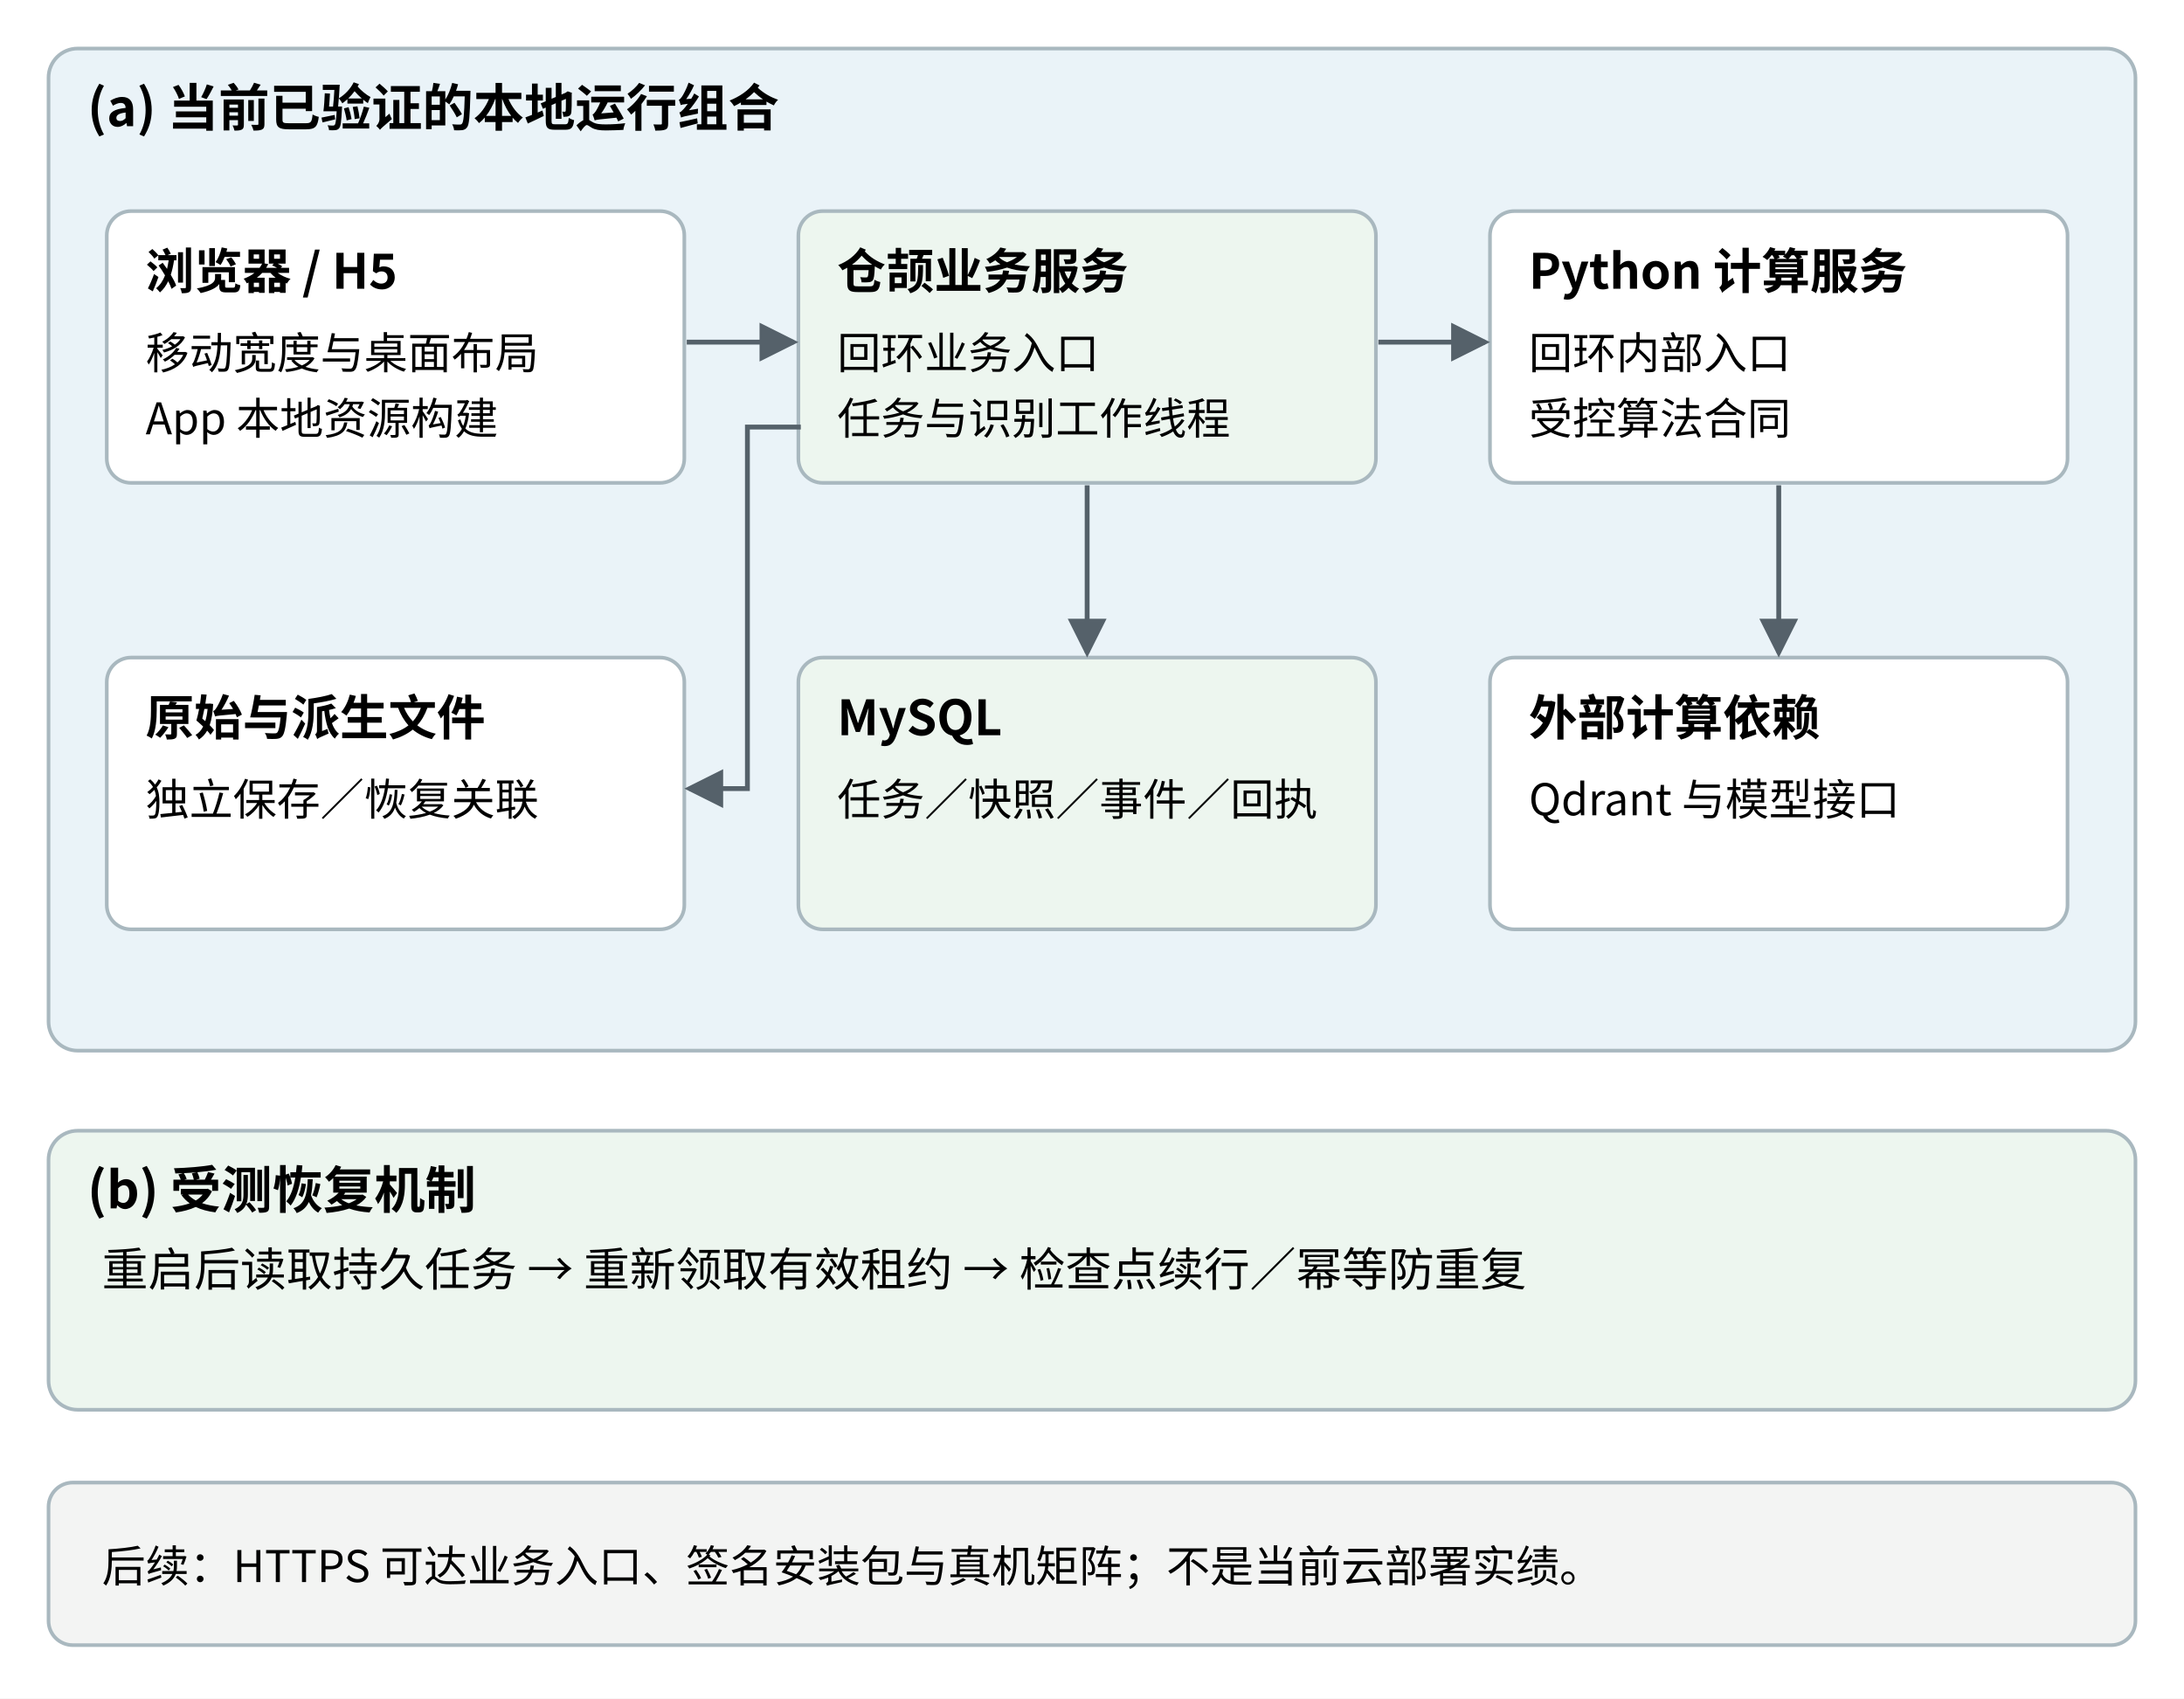
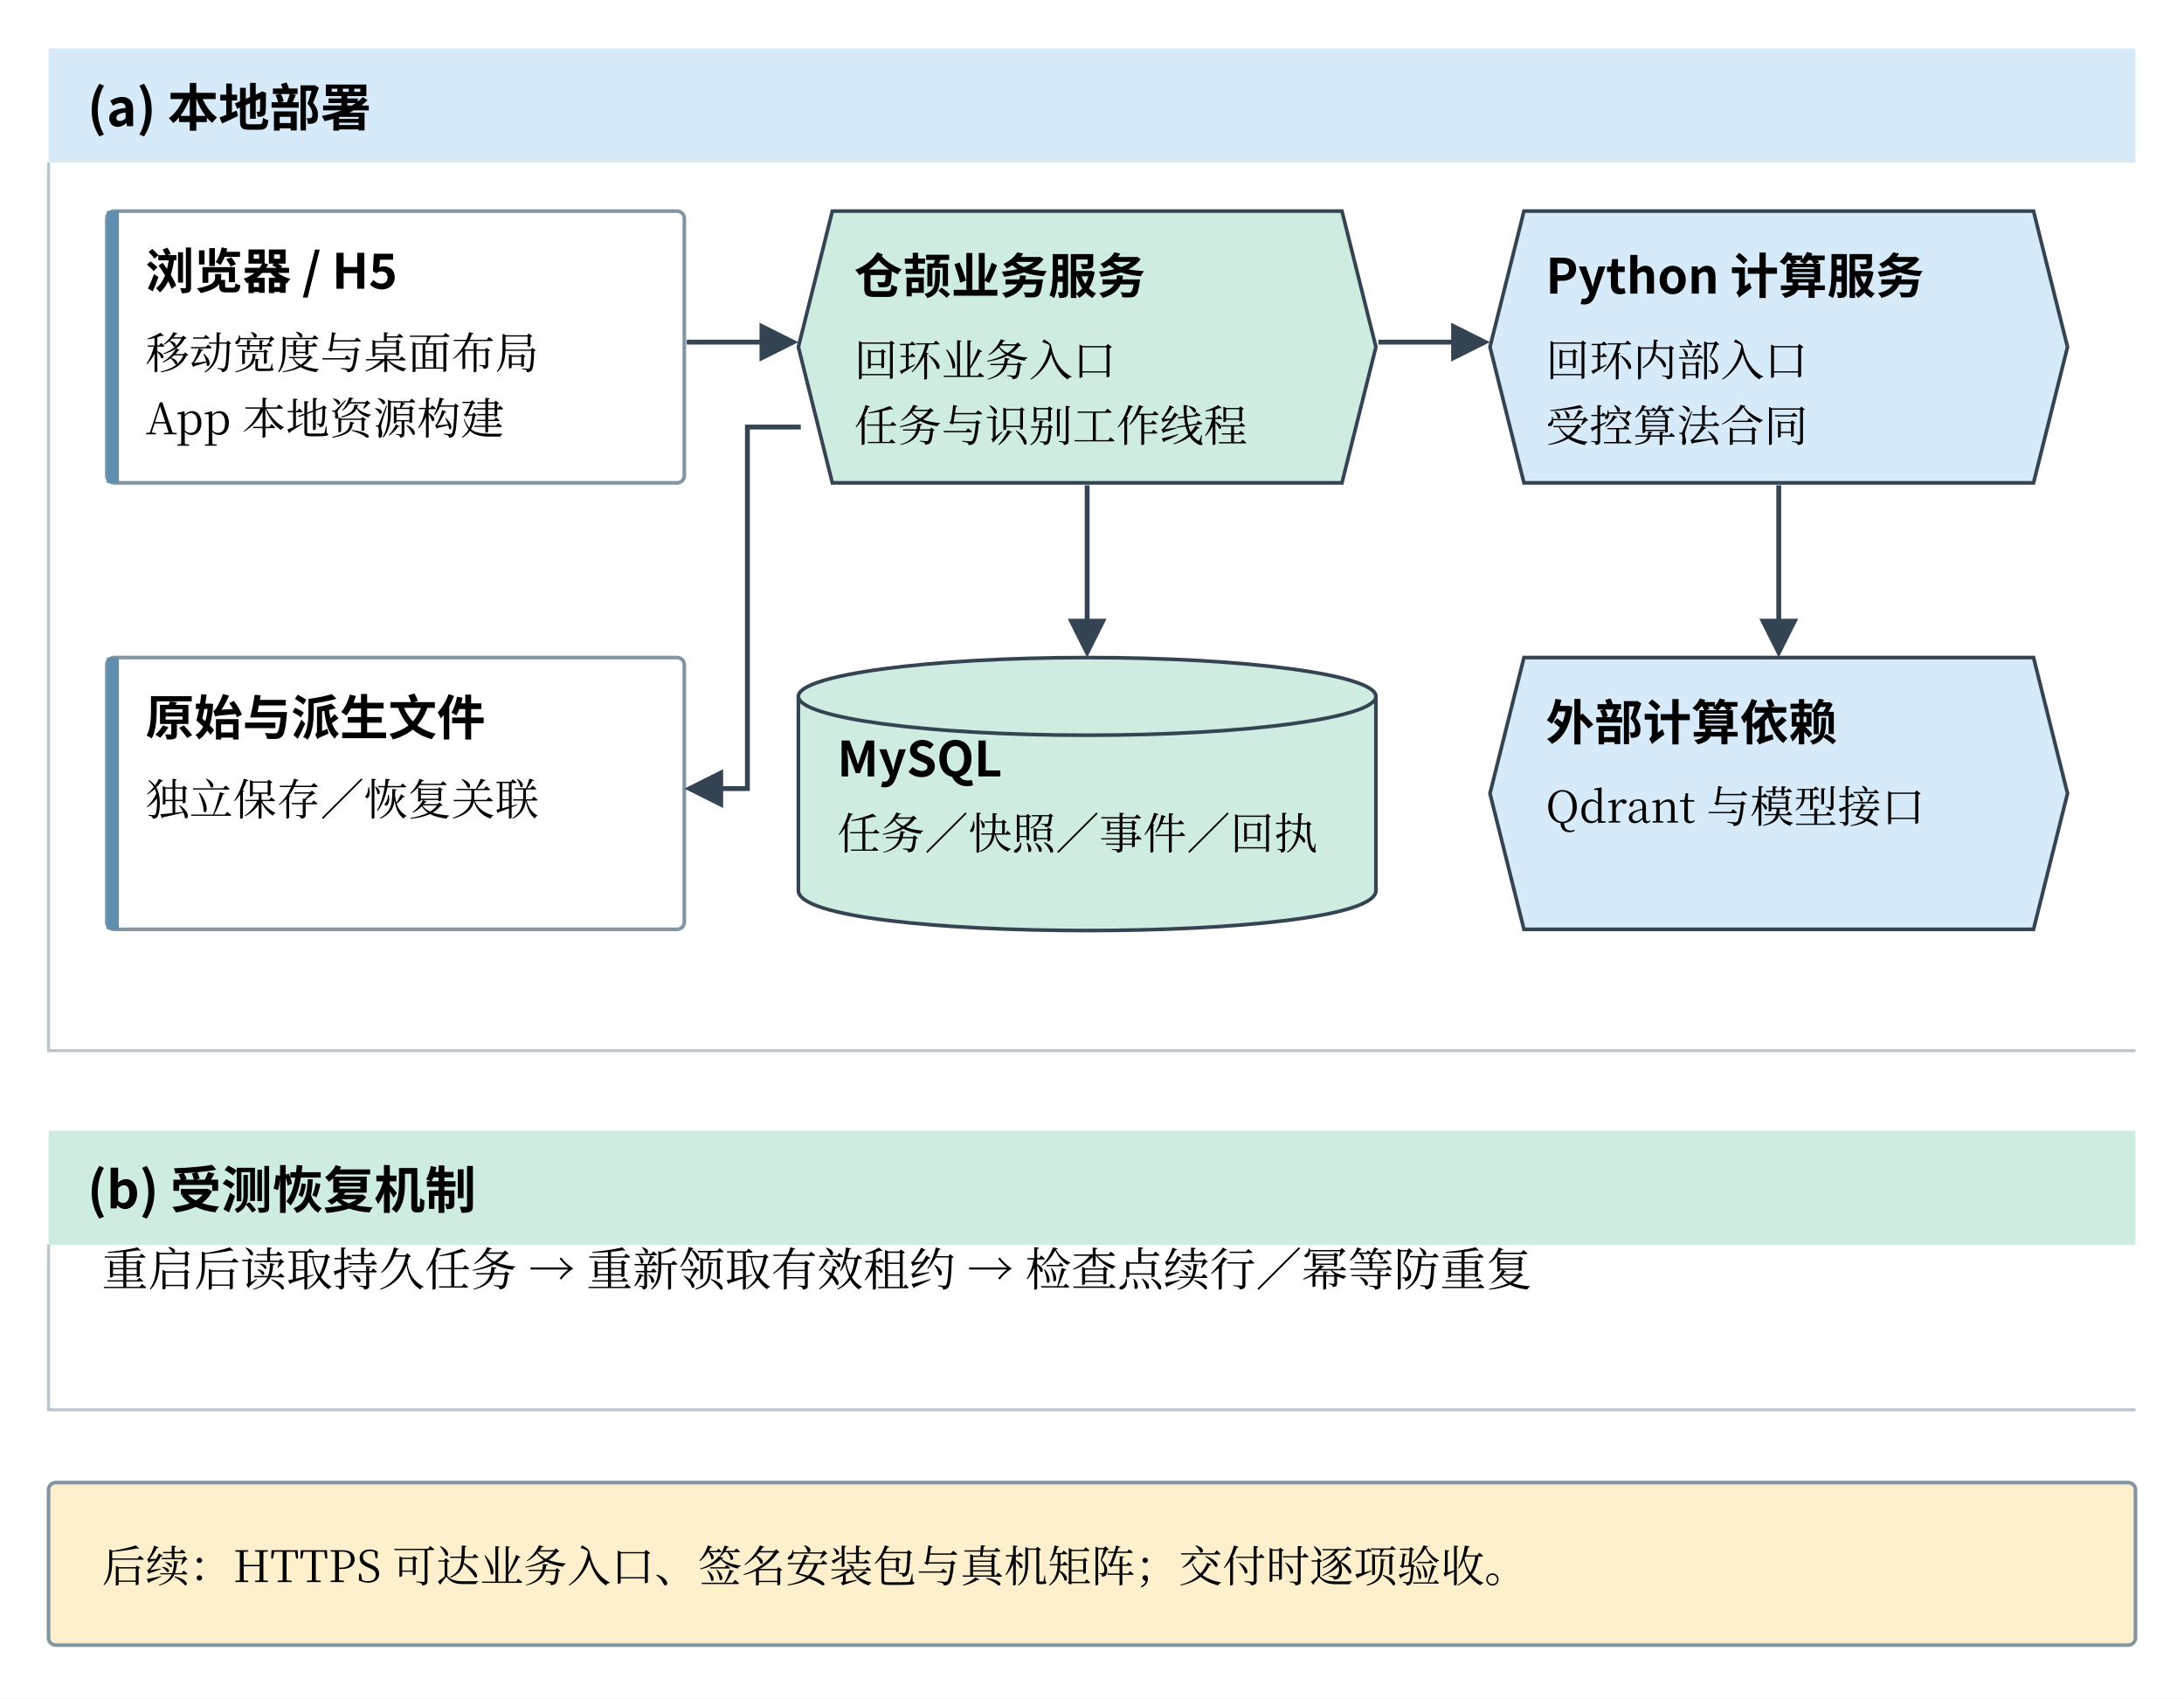
<svg xmlns="http://www.w3.org/2000/svg" width="900" height="700" viewBox="0 0 900 700">
  <defs>
    <marker id="arrow" markerWidth="8" markerHeight="8" refX="7" refY="4" orient="auto">
-       <path d="M0 0 L8 4 L0 8Z" fill="#55616a" />
+       <path d="M0 0 L8 4 L0 8Z" fill="#354452" />
    </marker>
  </defs>
  <rect width="900" height="700" fill="#ffffff" />
-   <rect x="20" y="20" width="860" height="413" rx="12" fill="#eaf3f8" stroke="#a9b8bf" stroke-width="1.5" />
-   <text x="36" y="52" fill="#000000" font-family="Noto Sans CJK SC, sans-serif" font-size="21" font-weight="700" text-anchor="start">
-     <tspan x="36" dy="0">(a) 当前已验证的本地运行组合</tspan>
+   <rect x="20" y="20" width="860" height="413" rx="0" fill="#ffffff" stroke="none" stroke-width="1.5" />
+   <rect x="20" y="20" width="860" height="47" rx="0" fill="#d6eafa" stroke="none" stroke-width="1.5" />
+   <path d="M20 67 V433 H880" stroke="#b8c5cc" stroke-width="1.2" fill="none" />
+   <text x="36" y="52" fill="#000000" font-family="Noto Sans CJK SC" font-size="21" font-weight="700" text-anchor="start">
+     <tspan x="36" dy="0">(a) 本地部署</tspan>
  </text>
-   <rect x="44" y="87" width="238" height="112" rx="10" fill="#ffffff" stroke="#a9b8bf" stroke-width="1.5" />
-   <text x="60" y="119" fill="#000000" font-family="Noto Sans CJK SC, sans-serif" font-size="20" font-weight="700" text-anchor="start">
+   <rect x="44" y="87" width="238" height="112" rx="3" fill="#ffffff" stroke="#8295a3" stroke-width="1.5" />
+   <rect x="44" y="87" width="5" height="112" fill="#608eaf" />
+   <text x="60" y="119" fill="#000000" font-family="Noto Sans CJK SC" font-size="20" font-weight="700" text-anchor="start">
    <tspan x="60" dy="0">浏览器 / H5</tspan>
  </text>
-   <text x="60" y="152" fill="#000000" font-family="Noto Sans CJK SC, sans-serif" font-size="18" font-weight="400" text-anchor="start">
+   <text x="60" y="152" fill="#000000" font-family="Noto Serif CJK SC" font-size="18" font-weight="400" text-anchor="start">
    <tspan x="60" dy="0">移动宽度与桌面布局</tspan>
    <tspan x="60" dy="27.0">App 本地资源构建</tspan>
  </text>
-   <rect x="329" y="87" width="238" height="112" rx="10" fill="#edf6ef" stroke="#a9b8bf" stroke-width="1.5" />
-   <text x="345" y="119" fill="#000000" font-family="Noto Sans CJK SC, sans-serif" font-size="20" font-weight="700" text-anchor="start">
-     <tspan x="345" dy="0">仓颉业务服务</tspan>
+   <path d="M343 87 H553 L567 143.0 L553 199 H343 L329 143.0Z" fill="#cfece1" stroke="#354452" stroke-width="1.5" />
+   <text x="352" y="121" fill="#000000" font-family="Noto Sans CJK SC" font-size="20" font-weight="700" text-anchor="start">
+     <tspan x="352" dy="0">仓颉业务服务</tspan>
  </text>
-   <text x="345" y="152" fill="#000000" font-family="Noto Sans CJK SC, sans-serif" font-size="18" font-weight="400" text-anchor="start">
-     <tspan x="345" dy="0">回环业务入口</tspan>
-     <tspan x="345" dy="27.0">任务与识别工作线程</tspan>
+   <text x="352" y="155" fill="#000000" font-family="Noto Serif CJK SC" font-size="18" font-weight="400" text-anchor="start">
+     <tspan x="352" dy="0">回环业务入口</tspan>
+     <tspan x="352" dy="27.0">任务与识别工作线程</tspan>
  </text>
-   <rect x="614" y="87" width="238" height="112" rx="10" fill="#ffffff" stroke="#a9b8bf" stroke-width="1.5" />
-   <text x="630" y="119" fill="#000000" font-family="Noto Sans CJK SC, sans-serif" font-size="20" font-weight="700" text-anchor="start">
-     <tspan x="630" dy="0">Python 计算服务</tspan>
+   <path d="M628 87 H838 L852 143.0 L838 199 H628 L614 143.0Z" fill="#d6eafa" stroke="#354452" stroke-width="1.5" />
+   <text x="637" y="121" fill="#000000" font-family="Noto Sans CJK SC" font-size="20" font-weight="700" text-anchor="start">
+     <tspan x="637" dy="0">Python 计算服务</tspan>
  </text>
-   <text x="630" y="152" fill="#000000" font-family="Noto Sans CJK SC, sans-serif" font-size="18" font-weight="400" text-anchor="start">
-     <tspan x="630" dy="0">回环内部入口</tspan>
-     <tspan x="630" dy="27.0">受控算法合同</tspan>
+   <text x="637" y="155" fill="#000000" font-family="Noto Serif CJK SC" font-size="18" font-weight="400" text-anchor="start">
+     <tspan x="637" dy="0">回环内部入口</tspan>
+     <tspan x="637" dy="27.0">受控算法合同</tspan>
  </text>
-   <path d="M283,141 L327,141" fill="none" stroke="#55616a" stroke-width="2" marker-end="url(#arrow)" />
-   <path d="M568,141 L612,141" fill="none" stroke="#55616a" stroke-width="2" marker-end="url(#arrow)" />
-   <rect x="44" y="271" width="238" height="112" rx="10" fill="#ffffff" stroke="#a9b8bf" stroke-width="1.5" />
-   <text x="60" y="303" fill="#000000" font-family="Noto Sans CJK SC, sans-serif" font-size="20" font-weight="700" text-anchor="start">
+   <path d="M283,141 L327,141" fill="none" stroke="#354452" stroke-width="2" marker-end="url(#arrow)" />
+   <path d="M568,141 L612,141" fill="none" stroke="#354452" stroke-width="2" marker-end="url(#arrow)" />
+   <rect x="44" y="271" width="238" height="112" rx="3" fill="#ffffff" stroke="#8295a3" stroke-width="1.5" />
+   <rect x="44" y="271" width="5" height="112" fill="#608eaf" />
+   <text x="60" y="303" fill="#000000" font-family="Noto Sans CJK SC" font-size="20" font-weight="700" text-anchor="start">
    <tspan x="60" dy="0">原始与派生文件</tspan>
  </text>
-   <text x="60" y="336" fill="#000000" font-family="Noto Sans CJK SC, sans-serif" font-size="18" font-weight="400" text-anchor="start">
+   <text x="60" y="336" fill="#000000" font-family="Noto Serif CJK SC" font-size="18" font-weight="400" text-anchor="start">
    <tspan x="60" dy="0">独立保存／恢复关联</tspan>
  </text>
-   <rect x="329" y="271" width="238" height="112" rx="10" fill="#edf6ef" stroke="#a9b8bf" stroke-width="1.5" />
-   <text x="345" y="303" fill="#000000" font-family="Noto Sans CJK SC, sans-serif" font-size="20" font-weight="700" text-anchor="start">
+   <path d="M329 287 V367 C329 389 567 389 567 367 V287" fill="#cfece1" stroke="#354452" stroke-width="1.5" />
+   <ellipse cx="448.0" cy="287" rx="119.0" ry="16" fill="#cfece1" stroke="#354452" stroke-width="1.5" />
+   <text x="345" y="320" fill="#000000" font-family="Noto Sans CJK SC" font-size="20" font-weight="700" text-anchor="start">
    <tspan x="345" dy="0">MySQL</tspan>
  </text>
-   <text x="345" y="336" fill="#000000" font-family="Noto Sans CJK SC, sans-serif" font-size="18" font-weight="400" text-anchor="start">
+   <text x="345" y="350" fill="#000000" font-family="Noto Serif CJK SC" font-size="18" font-weight="400" text-anchor="start">
    <tspan x="345" dy="0">任务／快照／事件／回执</tspan>
  </text>
-   <rect x="614" y="271" width="238" height="112" rx="10" fill="#ffffff" stroke="#a9b8bf" stroke-width="1.5" />
-   <text x="630" y="303" fill="#000000" font-family="Noto Sans CJK SC, sans-serif" font-size="20" font-weight="700" text-anchor="start">
-     <tspan x="630" dy="0">外部计算依赖</tspan>
+   <path d="M628 271 H838 L852 327.0 L838 383 H628 L614 327.0Z" fill="#d6eafa" stroke="#354452" stroke-width="1.5" />
+   <text x="637" y="305" fill="#000000" font-family="Noto Sans CJK SC" font-size="20" font-weight="700" text-anchor="start">
+     <tspan x="637" dy="0">外部计算依赖</tspan>
  </text>
-   <text x="630" y="336" fill="#000000" font-family="Noto Sans CJK SC, sans-serif" font-size="18" font-weight="400" text-anchor="start">
-     <tspan x="630" dy="0">Qdrant 与模型接口</tspan>
+   <text x="637" y="339" fill="#000000" font-family="Noto Serif CJK SC" font-size="18" font-weight="400" text-anchor="start">
+     <tspan x="637" dy="0">Qdrant 与模型接口</tspan>
  </text>
-   <path d="M448,200 L448,269" fill="none" stroke="#55616a" stroke-width="2" marker-end="url(#arrow)" />
-   <path d="M330 176 L308 176 L308 325 L284 325" fill="none" stroke="#55616a" stroke-width="2" marker-end="url(#arrow)" />
-   <path d="M733,200 L733,269" fill="none" stroke="#55616a" stroke-width="2" marker-end="url(#arrow)" />
-   <rect x="20" y="466" width="860" height="115" rx="12" fill="#edf6ef" stroke="#a9b8bf" stroke-width="1.5" />
-   <text x="36" y="498" fill="#000000" font-family="Noto Sans CJK SC, sans-serif" font-size="21" font-weight="700" text-anchor="start">
+   <path d="M448,200 L448,269" fill="none" stroke="#354452" stroke-width="2" marker-end="url(#arrow)" />
+   <path d="M330 176 L308 176 L308 325 L284 325" fill="none" stroke="#354452" stroke-width="2" marker-end="url(#arrow)" />
+   <path d="M733,200 L733,269" fill="none" stroke="#354452" stroke-width="2" marker-end="url(#arrow)" />
+   <rect x="20" y="466" width="860" height="115" rx="0" fill="#ffffff" stroke="none" stroke-width="1.5" />
+   <rect x="20" y="466" width="860" height="47" rx="0" fill="#cfece1" stroke="none" stroke-width="1.5" />
+   <path d="M20 513 V581 H880" stroke="#b8c5cc" stroke-width="1.2" fill="none" />
+   <text x="36" y="498" fill="#000000" font-family="Noto Sans CJK SC" font-size="21" font-weight="700" text-anchor="start">
    <tspan x="36" dy="0">(b) 受测恢复机制</tspan>
  </text>
-   <text x="42" y="530" fill="#000000" font-family="Noto Sans CJK SC, sans-serif" font-size="19" font-weight="400" text-anchor="start">
+   <text x="42" y="530" fill="#000000" font-family="Noto Serif CJK SC" font-size="19" font-weight="400" text-anchor="start">
    <tspan x="42" dy="0">重启后读取持久任务 → 重新领取有效租约 → 检查点续行／幂等防重复</tspan>
  </text>
-   <rect x="20" y="611" width="860" height="67" rx="10" fill="#f3f4f3" stroke="#a9b8bf" stroke-width="1.5" />
-   <text x="42" y="652" fill="#000000" font-family="Noto Sans CJK SC, sans-serif" font-size="18" font-weight="400" text-anchor="start">
-     <tspan x="42" dy="0">后续：HTTPS 可达业务入口、签名安装包与真机矩阵；不是当前云部署实绩。</tspan>
+   <rect x="20" y="611" width="860" height="67" rx="3" fill="#fff0cd" stroke="#8295a3" stroke-width="1.5" />
+   <text x="42" y="652" fill="#000000" font-family="Noto Serif CJK SC" font-size="18" font-weight="400" text-anchor="start">
+     <tspan x="42" dy="0">后续：HTTPS 可达业务入口、签名安装包与真机矩阵；交付时逐项验收。</tspan>
  </text>
</svg>
